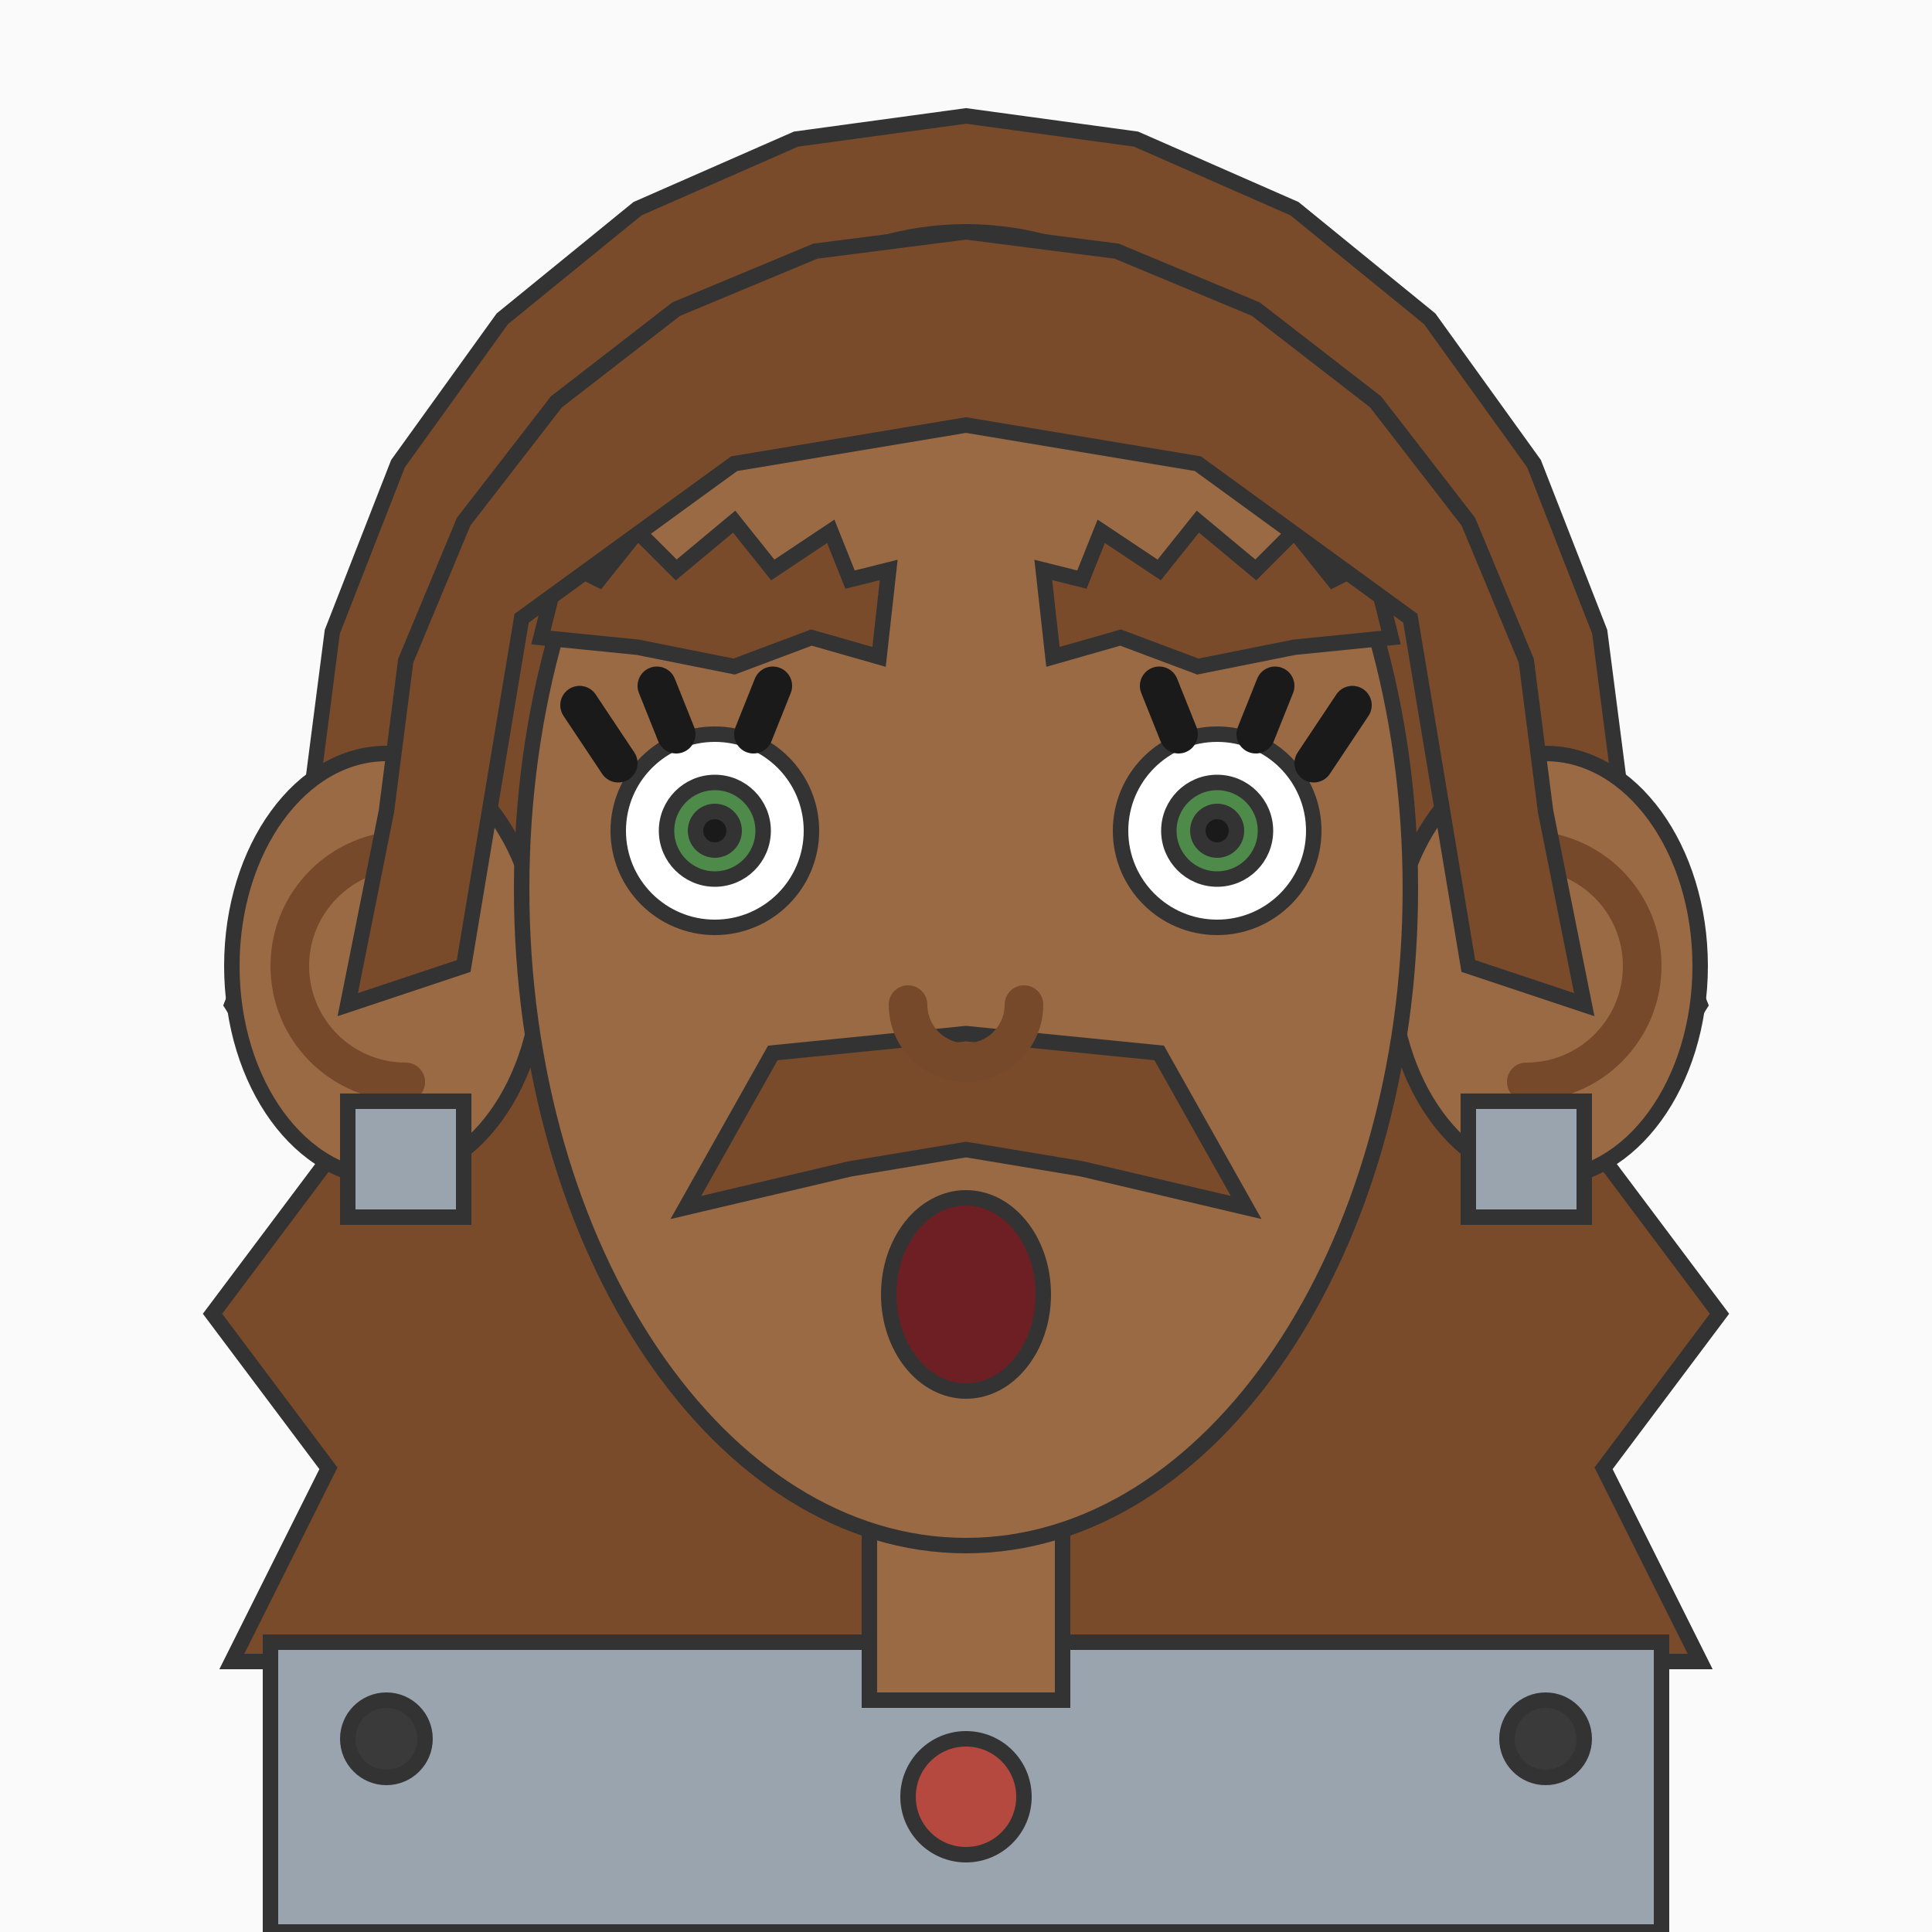
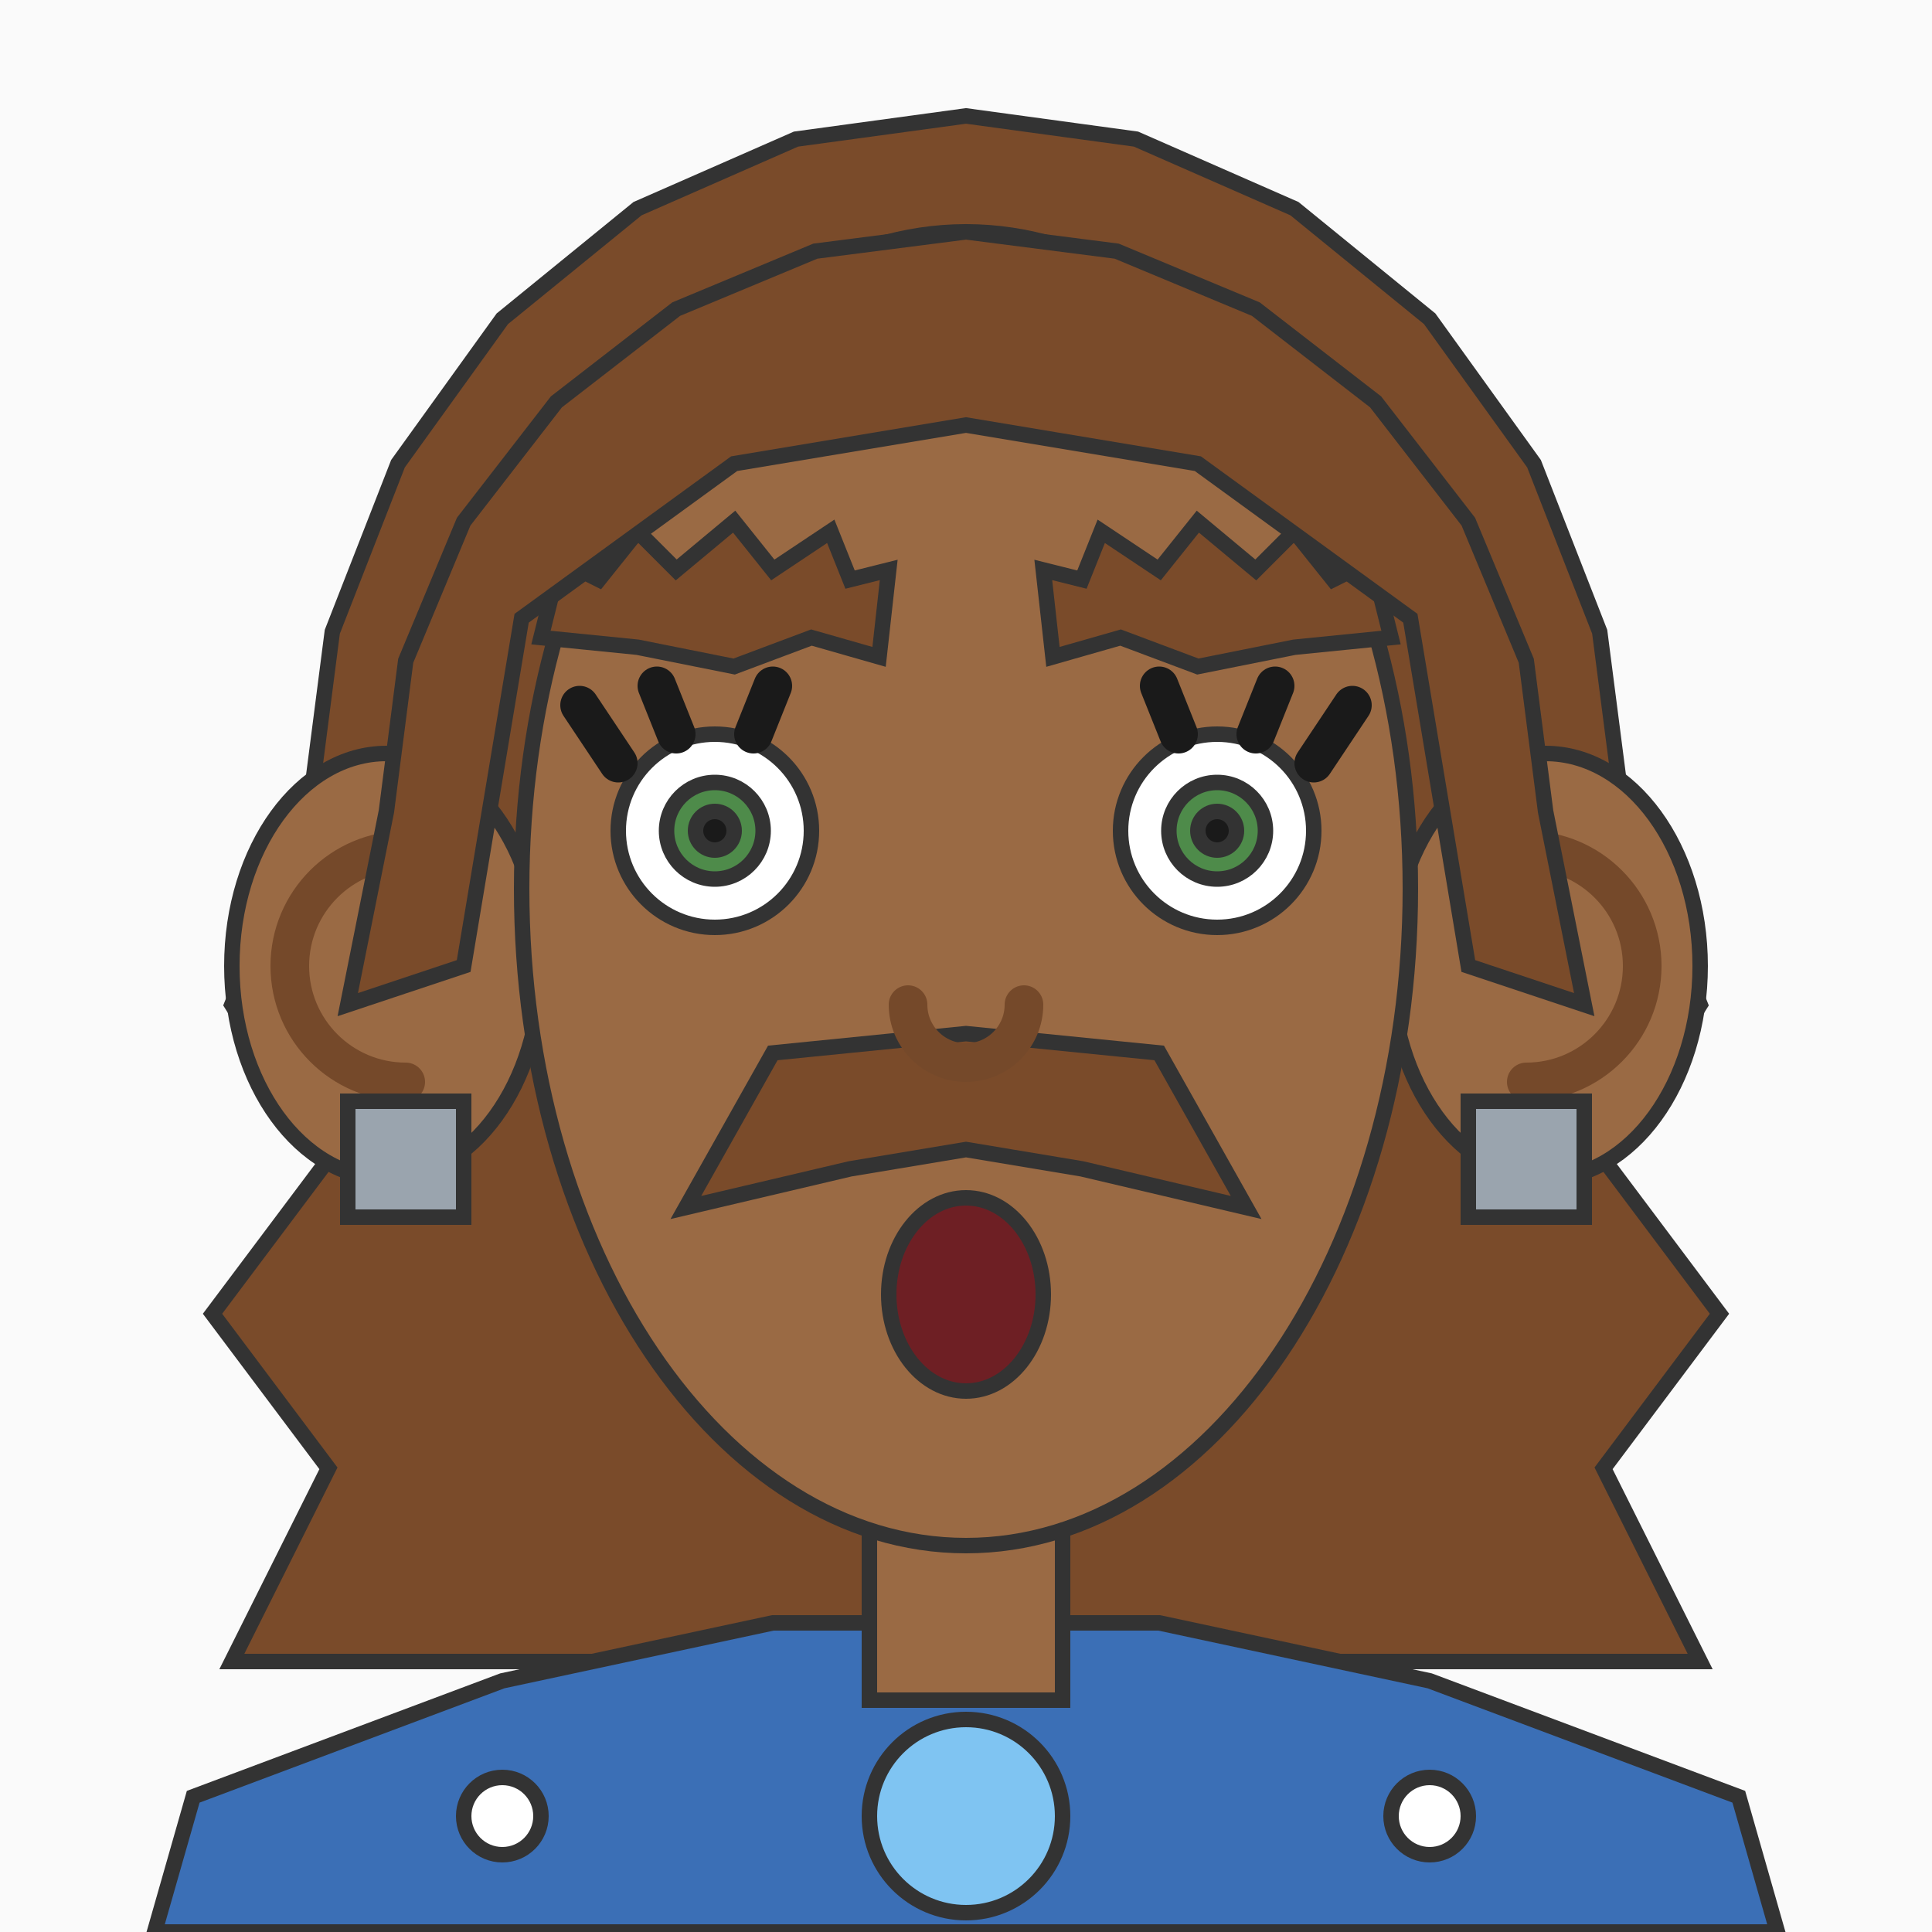
<svg xmlns="http://www.w3.org/2000/svg" viewBox="0 0 100 100" width="200" height="200">
  <rect width="100" height="100" fill="#fafafa" />
  <polygon points="16,42 17.2,32.7 20.6,24 26,16.5 33,10.8 41.2,7.2 50,6 58.8,7.2 67,10.8 74,16.5 79.4,24 82.8,32.7 84,42 88,52 83,60 89,68 83,76 88,86 12,86 17,76 11,68 17,60 12,52" fill="#7A4B2A" stroke="#333" stroke-width="0.8" />
-   <rect x="14" y="85" width="72" height="15" fill="#9AA4AE" stroke="#333" stroke-width="0.8" />
-   <ellipse cx="20" cy="90" rx="2" ry="2" fill="#3A3A3A" stroke="#333" stroke-width="0.8" />
-   <ellipse cx="80" cy="90" rx="2" ry="2" fill="#3A3A3A" stroke="#333" stroke-width="0.8" />
-   <ellipse cx="50" cy="93" rx="3" ry="3" fill="#B5483F" stroke="#333" stroke-width="0.8" />
+   <polygon points="8,100 10,93 26,87 40,84 60,84 74,87 90,93 92,100" fill="#3B6FB6" stroke="#333" stroke-width="0.8" />
+   <ellipse cx="50" cy="94" rx="5" ry="5" fill="#7FC4F2" stroke="#333" stroke-width="0.8" />
+   <ellipse cx="26" cy="94" rx="2" ry="2" fill="#FFFFFF" stroke="#333" stroke-width="0.8" />
+   <ellipse cx="74" cy="94" rx="2" ry="2" fill="#FFFFFF" stroke="#333" stroke-width="0.8" />
  <rect x="45" y="70" width="10" height="18" fill="#9A6A44" stroke="#333" stroke-width="0.8" />
  <ellipse cx="20" cy="50" rx="8" ry="11" fill="#9A6A44" stroke="#333" stroke-width="0.8" />
  <path d="M21 44 A6 6 0 0 0 21 56" fill="none" stroke="#75492A" stroke-width="2" stroke-linecap="round" stroke-linejoin="round" />
  <ellipse cx="80" cy="50" rx="8" ry="11" fill="#9A6A44" stroke="#333" stroke-width="0.8" />
  <path d="M79 44 A6 6 0 0 1 79 56" fill="none" stroke="#75492A" stroke-width="2" stroke-linecap="round" stroke-linejoin="round" />
  <ellipse cx="50" cy="46" rx="23" ry="34" fill="#9A6A44" stroke="#333" stroke-width="0.8" />
  <ellipse cx="50" cy="67" rx="4" ry="5" fill="#6E1F24" stroke="#333" stroke-width="0.8" />
  <polygon points="40,54.5 50,53.5 60,54.5 64.5,62.5 56,60.5 50,59.5 44,60.5 35.5,62.5" fill="#7A4B2A" stroke="#333" stroke-width="0.8" />
  <path d="M47 52 A3 3 0 0 0 53 52" fill="none" stroke="#75492A" stroke-width="2" stroke-linecap="round" stroke-linejoin="round" />
  <ellipse cx="37" cy="43" rx="5" ry="5" fill="#FFFFFF" stroke="#333" stroke-width="0.8" />
  <ellipse cx="37" cy="43" rx="2.5" ry="2.5" fill="#4E8B4A" stroke="#333" stroke-width="0.8" />
  <ellipse cx="37" cy="43" rx="1" ry="1" fill="#1A1A1A" stroke="#333" stroke-width="0.8" />
  <polyline points="32,39.5 30,36.5" fill="none" stroke="#1A1A1A" stroke-width="2" stroke-linecap="round" stroke-linejoin="round" />
  <polyline points="35,38 34,35.5" fill="none" stroke="#1A1A1A" stroke-width="2" stroke-linecap="round" stroke-linejoin="round" />
  <polyline points="39,38 40,35.5" fill="none" stroke="#1A1A1A" stroke-width="2" stroke-linecap="round" stroke-linejoin="round" />
  <ellipse cx="63" cy="43" rx="5" ry="5" fill="#FFFFFF" stroke="#333" stroke-width="0.8" />
  <ellipse cx="63" cy="43" rx="2.5" ry="2.5" fill="#4E8B4A" stroke="#333" stroke-width="0.8" />
  <ellipse cx="63" cy="43" rx="1" ry="1" fill="#1A1A1A" stroke="#333" stroke-width="0.8" />
  <polyline points="68,39.5 70,36.5" fill="none" stroke="#1A1A1A" stroke-width="2" stroke-linecap="round" stroke-linejoin="round" />
  <polyline points="65,38 66,35.5" fill="none" stroke="#1A1A1A" stroke-width="2" stroke-linecap="round" stroke-linejoin="round" />
  <polyline points="61,38 60,35.5" fill="none" stroke="#1A1A1A" stroke-width="2" stroke-linecap="round" stroke-linejoin="round" />
  <polygon points="28,33 29,29 31,30 33,27.5 35,29.5 38,27 40,29.5 43,27.5 44,30 46,29.5 45.5,34 42,33 38,34.5 33,33.5" fill="#7A4B2A" stroke="#333" stroke-width="0.8" />
  <polygon points="72,33 71,29 69,30 67,27.5 65,29.5 62,27 60,29.5 57,27.5 56,30 54,29.5 54.5,34 58,33 62,34.5 67,33.5" fill="#7A4B2A" stroke="#333" stroke-width="0.8" />
  <polygon points="20,42 21,34.2 24,27 28.8,20.8 35,16 42.2,13 50,12 57.8,13 65,16 71.2,20.8 76,27 79,34.2 80,42 82,52 76,50 73,32 62,24 50,22 38,24 27,32 24,50 18,52" fill="#7A4B2A" stroke="#333" stroke-width="0.8" />
  <rect x="18" y="57" width="6" height="6" fill="#9AA4AE" stroke="#333" stroke-width="0.8" />
  <rect x="76" y="57" width="6" height="6" fill="#9AA4AE" stroke="#333" stroke-width="0.8" />
</svg>
